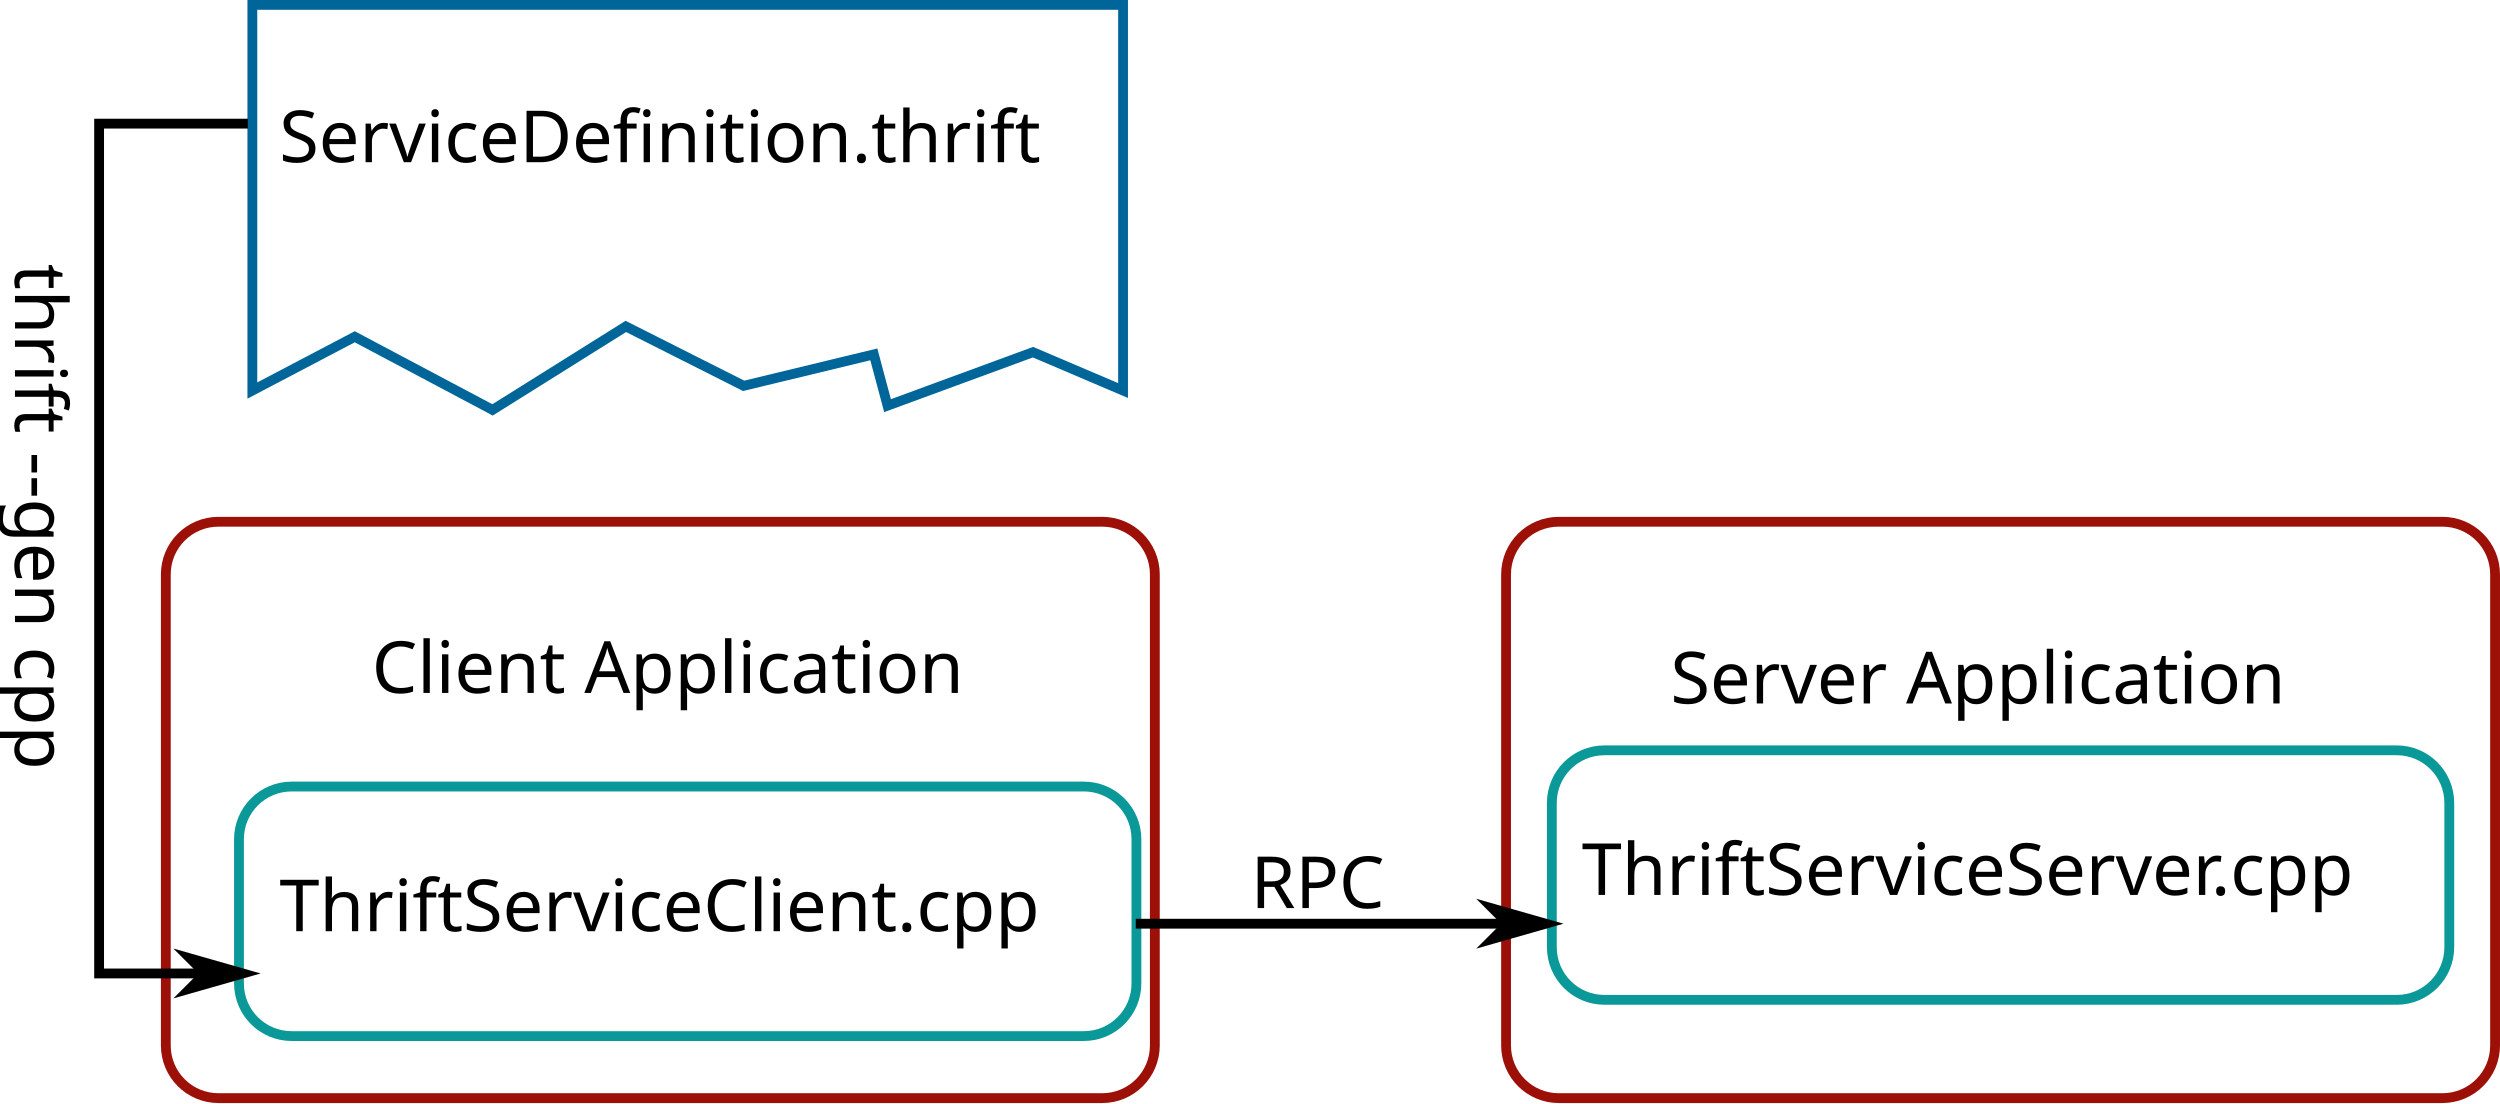
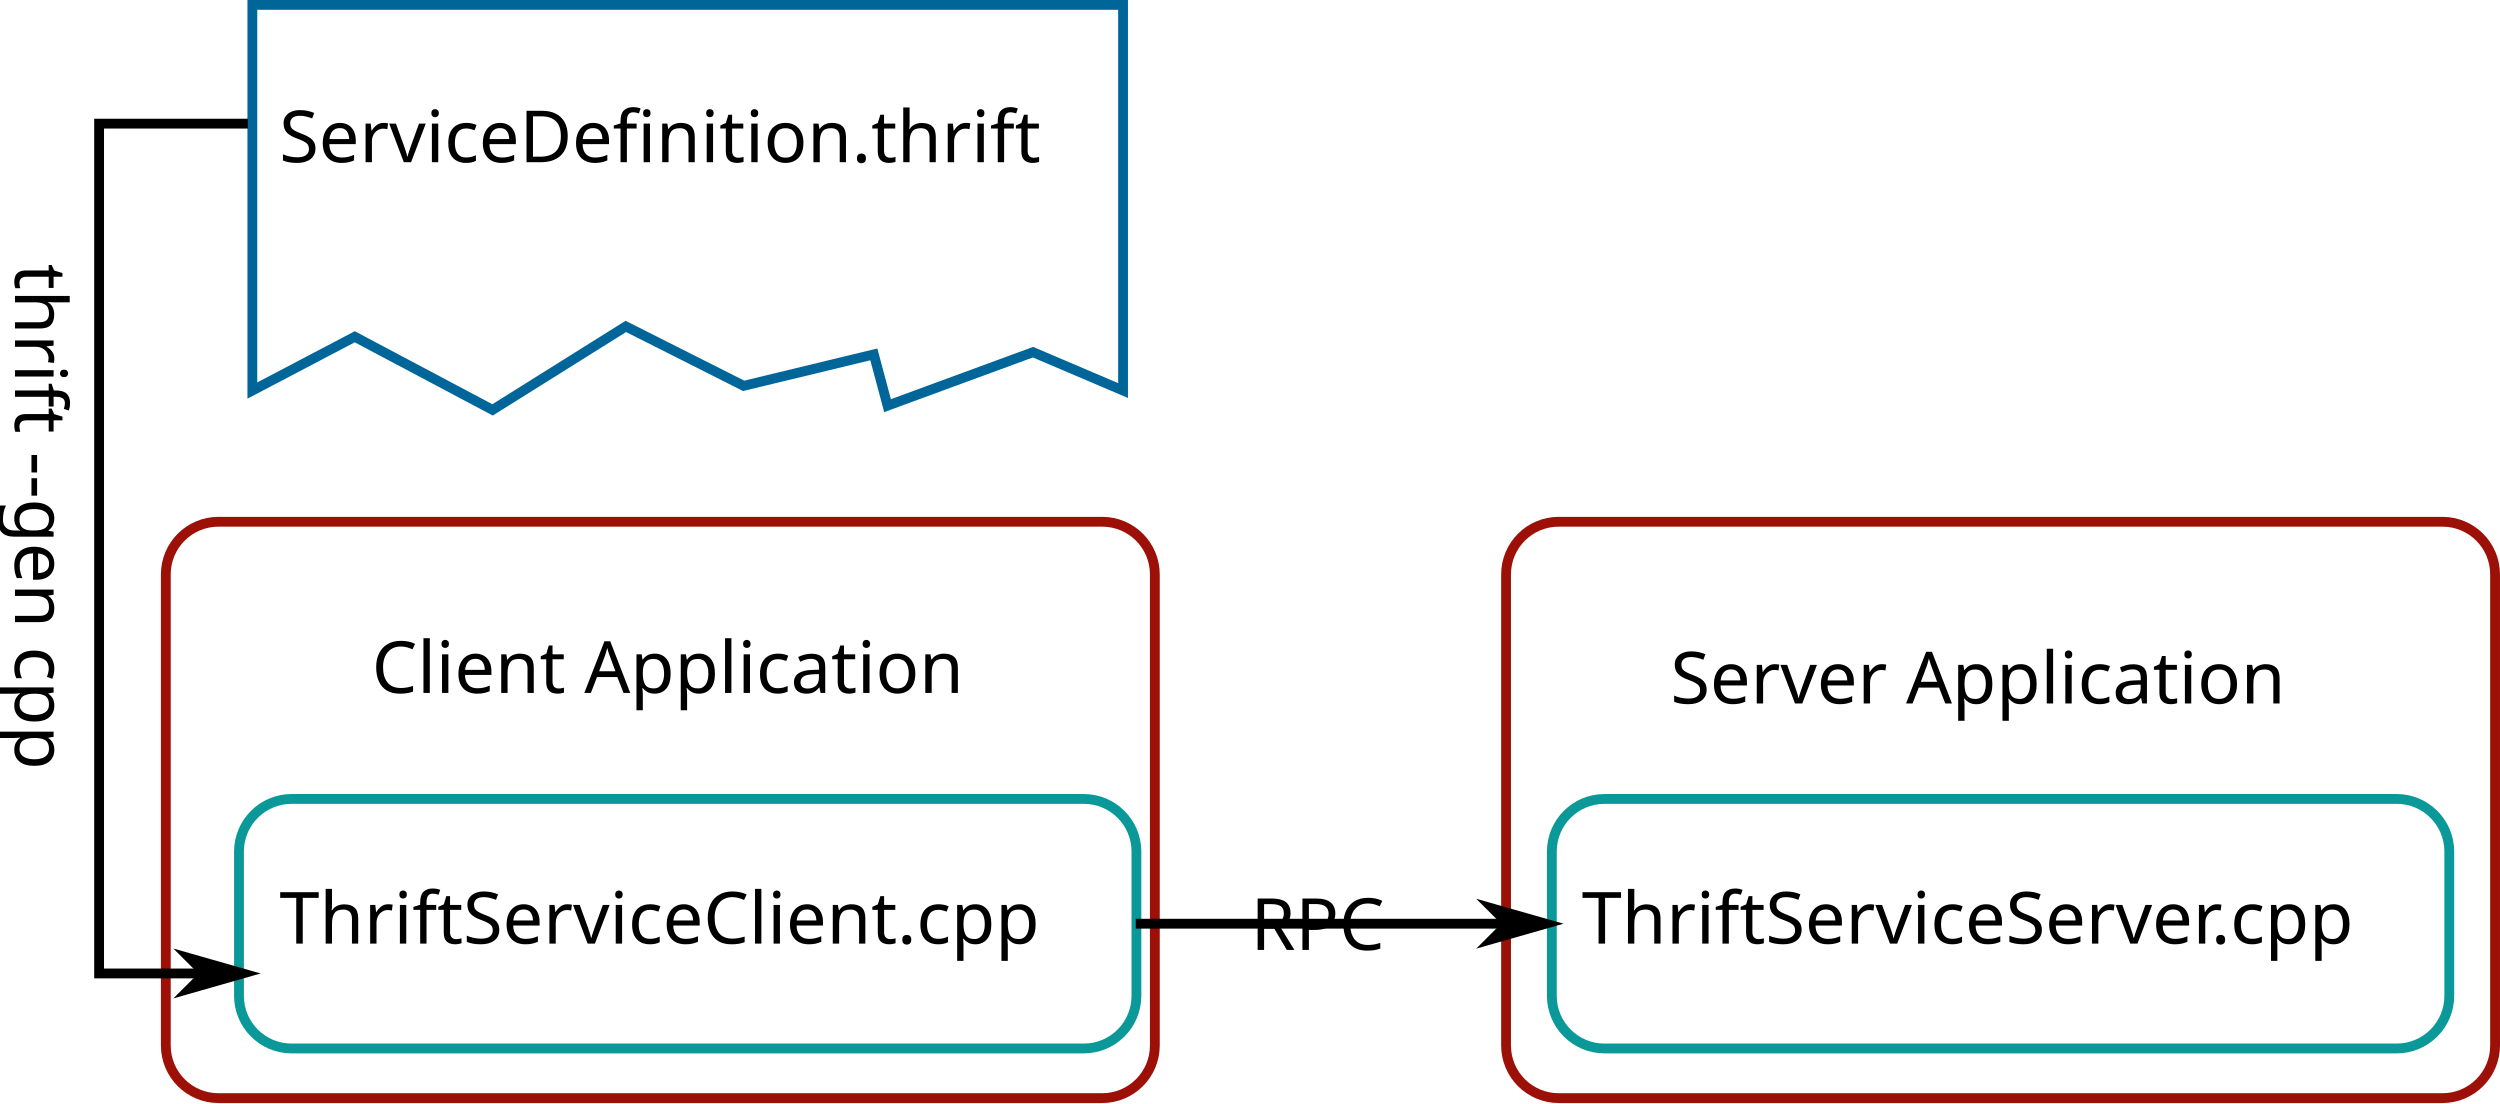
<svg xmlns="http://www.w3.org/2000/svg" width="763.711" height="336.969" id="svg2" version="1.1">
  <defs id="defs4">
    <clipPath clipPathUnits="userSpaceOnUse" id="clipPath3154">
      <path d="M 0,0 780,0 780,540 0,540 0,0 z" clip-rule="evenodd" id="path3156" />
    </clipPath>
    <clipPath clipPathUnits="userSpaceOnUse" id="clipPath3240">
      <path d="m 390,74 0,0 0,393.1 0,0 0,-393.1 z" id="path3242" />
    </clipPath>
    <path id="path3829-4" d="M -285.519,297.044 -118.364,61.043" style="fill:none;stroke:#000000;stroke-width:3;stroke-linecap:butt;stroke-linejoin:miter;stroke-miterlimit:4;stroke-opacity:1;stroke-dasharray:none;marker-start:url(#Arrow1Mstart);marker-end:none" />
    <marker style="overflow:visible" id="Arrow1Mend" refX="0" refY="0" orient="auto">
      <path transform="matrix(-0.4,0,0,-0.4,-4,0)" style="fill-rule:evenodd;stroke:#000000;stroke-width:1pt" d="M 0,0 5,-5 -12.5,0 5,5 0,0 z" id="path3922" />
    </marker>
    <marker style="overflow:visible" id="Arrow1Mstart" refX="0" refY="0" orient="auto">
      <path transform="matrix(0.4,0,0,0.4,4,0)" style="fill-rule:evenodd;stroke:#000000;stroke-width:1pt" d="M 0,0 5,-5 -12.5,0 5,5 0,0 z" id="path3919" />
    </marker>
  </defs>
  <g id="layer1" transform="translate(36.33558,-13.53125)">
    <text xml:space="preserve" style="font-size:24px;font-style:normal;font-variant:normal;font-weight:normal;font-stretch:normal;text-align:start;line-height:125%;letter-spacing:0px;word-spacing:0px;writing-mode:lr-tb;text-anchor:start;fill:#000000;fill-opacity:1;stroke:none;font-family:Sans;-inkscape-font-specification:Sans" x="-96.748" y="-245.277" id="text3122">
      <tspan id="tspan3124" x="-96.748" y="-245.277" />
    </text>
    <text xml:space="preserve" style="font-size:22px;font-style:normal;font-variant:normal;font-weight:normal;font-stretch:normal;text-align:justify;line-height:100%;letter-spacing:0px;word-spacing:0px;writing-mode:lr-tb;text-anchor:start;fill:#000000;fill-opacity:1;stroke:none;font-family:Sans;-inkscape-font-specification:Sans" x="48.981" y="63.089" id="text3067">
      <tspan id="tspan3069" x="48.981" y="63.089">ServiceDefinition.thrift</tspan>
    </text>
    <path style="fill:none;stroke:#006699;stroke-width:3;stroke-miterlimit:4;stroke-opacity:1;stroke-dasharray:none;stroke-dashoffset:0" d="m 40.753,15.031 265.986,0 0,117.805 -27.508,-11.72 -44.435,16.337 -4.192,-15.664 -39.768,9.608 -35.989,-18.153 -40.708,25.5 -42.106,-22.337 -31.279,16.429 z" id="rect3138-61" />
    <text xml:space="preserve" style="font-size:22px;font-style:normal;font-variant:normal;font-weight:normal;font-stretch:normal;text-align:justify;line-height:100%;letter-spacing:0px;word-spacing:0px;writing-mode:lr-tb;text-anchor:start;fill:#000000;fill-opacity:1;stroke:none;font-family:Sans;-inkscape-font-specification:Sans" x="473.964" y="228.44" id="text3059">
      <tspan id="tspan3061" x="473.964" y="228.44">Server Application</tspan>
    </text>
-     <text xml:space="preserve" style="font-size:22px;font-style:normal;font-variant:normal;font-weight:normal;font-stretch:normal;text-align:justify;line-height:100%;letter-spacing:0px;word-spacing:0px;writing-mode:lr-tb;text-anchor:start;fill:#000000;fill-opacity:1;stroke:none;font-family:Sans;-inkscape-font-specification:Sans" x="446.878" y="286.925" id="text3063">
-       <tspan id="tspan3065" x="446.878" y="286.925">ThriftServiceServer.cpp</tspan>
+     <text xml:space="preserve" style="font-size:22px;font-style:normal;font-variant:normal;font-weight:normal;font-stretch:normal;text-align:justify;line-height:100%;letter-spacing:0px;word-spacing:0px;writing-mode:lr-tb;text-anchor:start;fill:#000000;fill-opacity:1;stroke:none;font-family:Sans;-inkscape-font-specification:Sans" x="446.878" y="301.778" id="text3063">
+       <tspan id="tspan3065" x="446.878" y="301.778">ThriftServiceServer.cpp</tspan>
    </text>
-     <rect style="fill:none;stroke:#0b9898;stroke-width:3;stroke-miterlimit:4;stroke-opacity:1;stroke-dasharray:none;stroke-dashoffset:0" id="rect3138-5-7" width="274.155" height="76.233" x="437.729" y="242.739" ry="16.077" />
+     <rect style="fill:none;stroke:#0b9898;stroke-width:3;stroke-miterlimit:4;stroke-opacity:1;stroke-dasharray:none;stroke-dashoffset:0" id="rect3138-5-7" width="274.155" height="76.233" x="437.729" y="257.592" ry="16.077" />
    <text xml:space="preserve" style="font-size:22px;font-style:normal;font-variant:normal;font-weight:normal;font-stretch:normal;text-align:justify;line-height:100%;letter-spacing:0px;word-spacing:0px;writing-mode:lr-tb;text-anchor:start;fill:#000000;fill-opacity:1;stroke:none;font-family:Sans;-inkscape-font-specification:Sans" x="77.244" y="225.219" id="text3051">
      <tspan id="tspan3053" x="77.244" y="225.219">Client Application</tspan>
    </text>
-     <text xml:space="preserve" style="font-size:22px;font-style:normal;font-variant:normal;font-weight:normal;font-stretch:normal;text-align:justify;line-height:100%;letter-spacing:0px;word-spacing:0px;writing-mode:lr-tb;text-anchor:start;fill:#000000;fill-opacity:1;stroke:none;font-family:Sans;-inkscape-font-specification:Sans" x="49.04" y="297.99" id="text3055">
-       <tspan id="tspan3057" x="49.04" y="297.99">ThriftServiceClient.cpp</tspan>
+     <text xml:space="preserve" style="font-size:22px;font-style:normal;font-variant:normal;font-weight:normal;font-stretch:normal;text-align:justify;line-height:100%;letter-spacing:0px;word-spacing:0px;writing-mode:lr-tb;text-anchor:start;fill:#000000;fill-opacity:1;stroke:none;font-family:Sans;-inkscape-font-specification:Sans" x="49.04" y="301.778" id="text3055">
+       <tspan id="tspan3057" x="49.04" y="301.778">ThriftServiceClient.cpp</tspan>
    </text>
    <rect style="fill:none;stroke:#9c1007;stroke-width:3;stroke-miterlimit:4;stroke-opacity:1;stroke-dasharray:none;stroke-dashoffset:0" id="rect3138-6-8" width="302.13" height="176.072" x="14.319" y="172.919" ry="16.077" />
-     <rect style="fill:none;stroke:#0b9898;stroke-width:3;stroke-miterlimit:4;stroke-opacity:1;stroke-dasharray:none;stroke-dashoffset:0" id="rect3138-5-7-2" width="274.155" height="76.233" x="36.669" y="253.804" ry="16.077" />
+     <rect style="fill:none;stroke:#0b9898;stroke-width:3;stroke-miterlimit:4;stroke-opacity:1;stroke-dasharray:none;stroke-dashoffset:0" id="rect3138-5-7-2" width="274.155" height="76.233" x="36.669" y="257.592" ry="16.077" />
    <path style="fill:none;stroke:#000000;stroke-width:3;stroke-linecap:butt;stroke-linejoin:miter;stroke-miterlimit:4;stroke-opacity:1;stroke-dasharray:none;marker-end:url(#Arrow1Mend)" d="m 39.396,51.301 -45.457,0 0,259.609 43.437,0" id="path3965" />
    <text xml:space="preserve" style="font-size:22px;font-style:normal;font-variant:normal;font-weight:normal;font-stretch:normal;text-align:justify;line-height:100%;letter-spacing:0px;word-spacing:0px;writing-mode:lr-tb;text-anchor:start;fill:#000000;fill-opacity:1;stroke:none;font-family:Sans;-inkscape-font-specification:Sans" x="94.126" y="31.759" id="text5255" transform="matrix(0,1,-1,0,0,0)">
      <tspan id="tspan5257" x="94.126" y="31.759">thrift --gen cpp </tspan>
    </text>
-     <text xml:space="preserve" style="font-size:22px;font-style:normal;font-variant:normal;font-weight:normal;font-stretch:normal;text-align:justify;line-height:100%;letter-spacing:0px;word-spacing:0px;writing-mode:lr-tb;text-anchor:start;fill:#000000;fill-opacity:1;stroke:none;font-family:Sans;-inkscape-font-specification:Sans" x="345.714" y="290.934" id="text5461">
-       <tspan id="tspan5463" x="345.714" y="290.934">RPC</tspan>
+     <text xml:space="preserve" style="font-size:22px;font-style:normal;font-variant:normal;font-weight:normal;font-stretch:normal;text-align:justify;line-height:100%;letter-spacing:0px;word-spacing:0px;writing-mode:lr-tb;text-anchor:start;fill:#000000;fill-opacity:1;stroke:none;font-family:Sans;-inkscape-font-specification:Sans" x="345.714" y="303.717" id="text5461">
+       <tspan id="tspan5463" x="345.714" y="303.717">RPC</tspan>
    </text>
    <rect style="fill:none;stroke:#9c1007;stroke-width:3;stroke-miterlimit:4;stroke-opacity:1;stroke-dasharray:none;stroke-dashoffset:0" id="rect3138-6-8-8" width="302.13" height="176.072" x="423.742" y="172.919" ry="16.077" />
    <path style="fill:none;stroke:#000000;stroke-width:3;stroke-linecap:butt;stroke-linejoin:miter;stroke-miterlimit:4;stroke-opacity:1;stroke-dasharray:none;marker-end:url(#Arrow1Mend)" d="m 310.622,295.708 124.754,0" id="path5275" />
  </g>
</svg>
